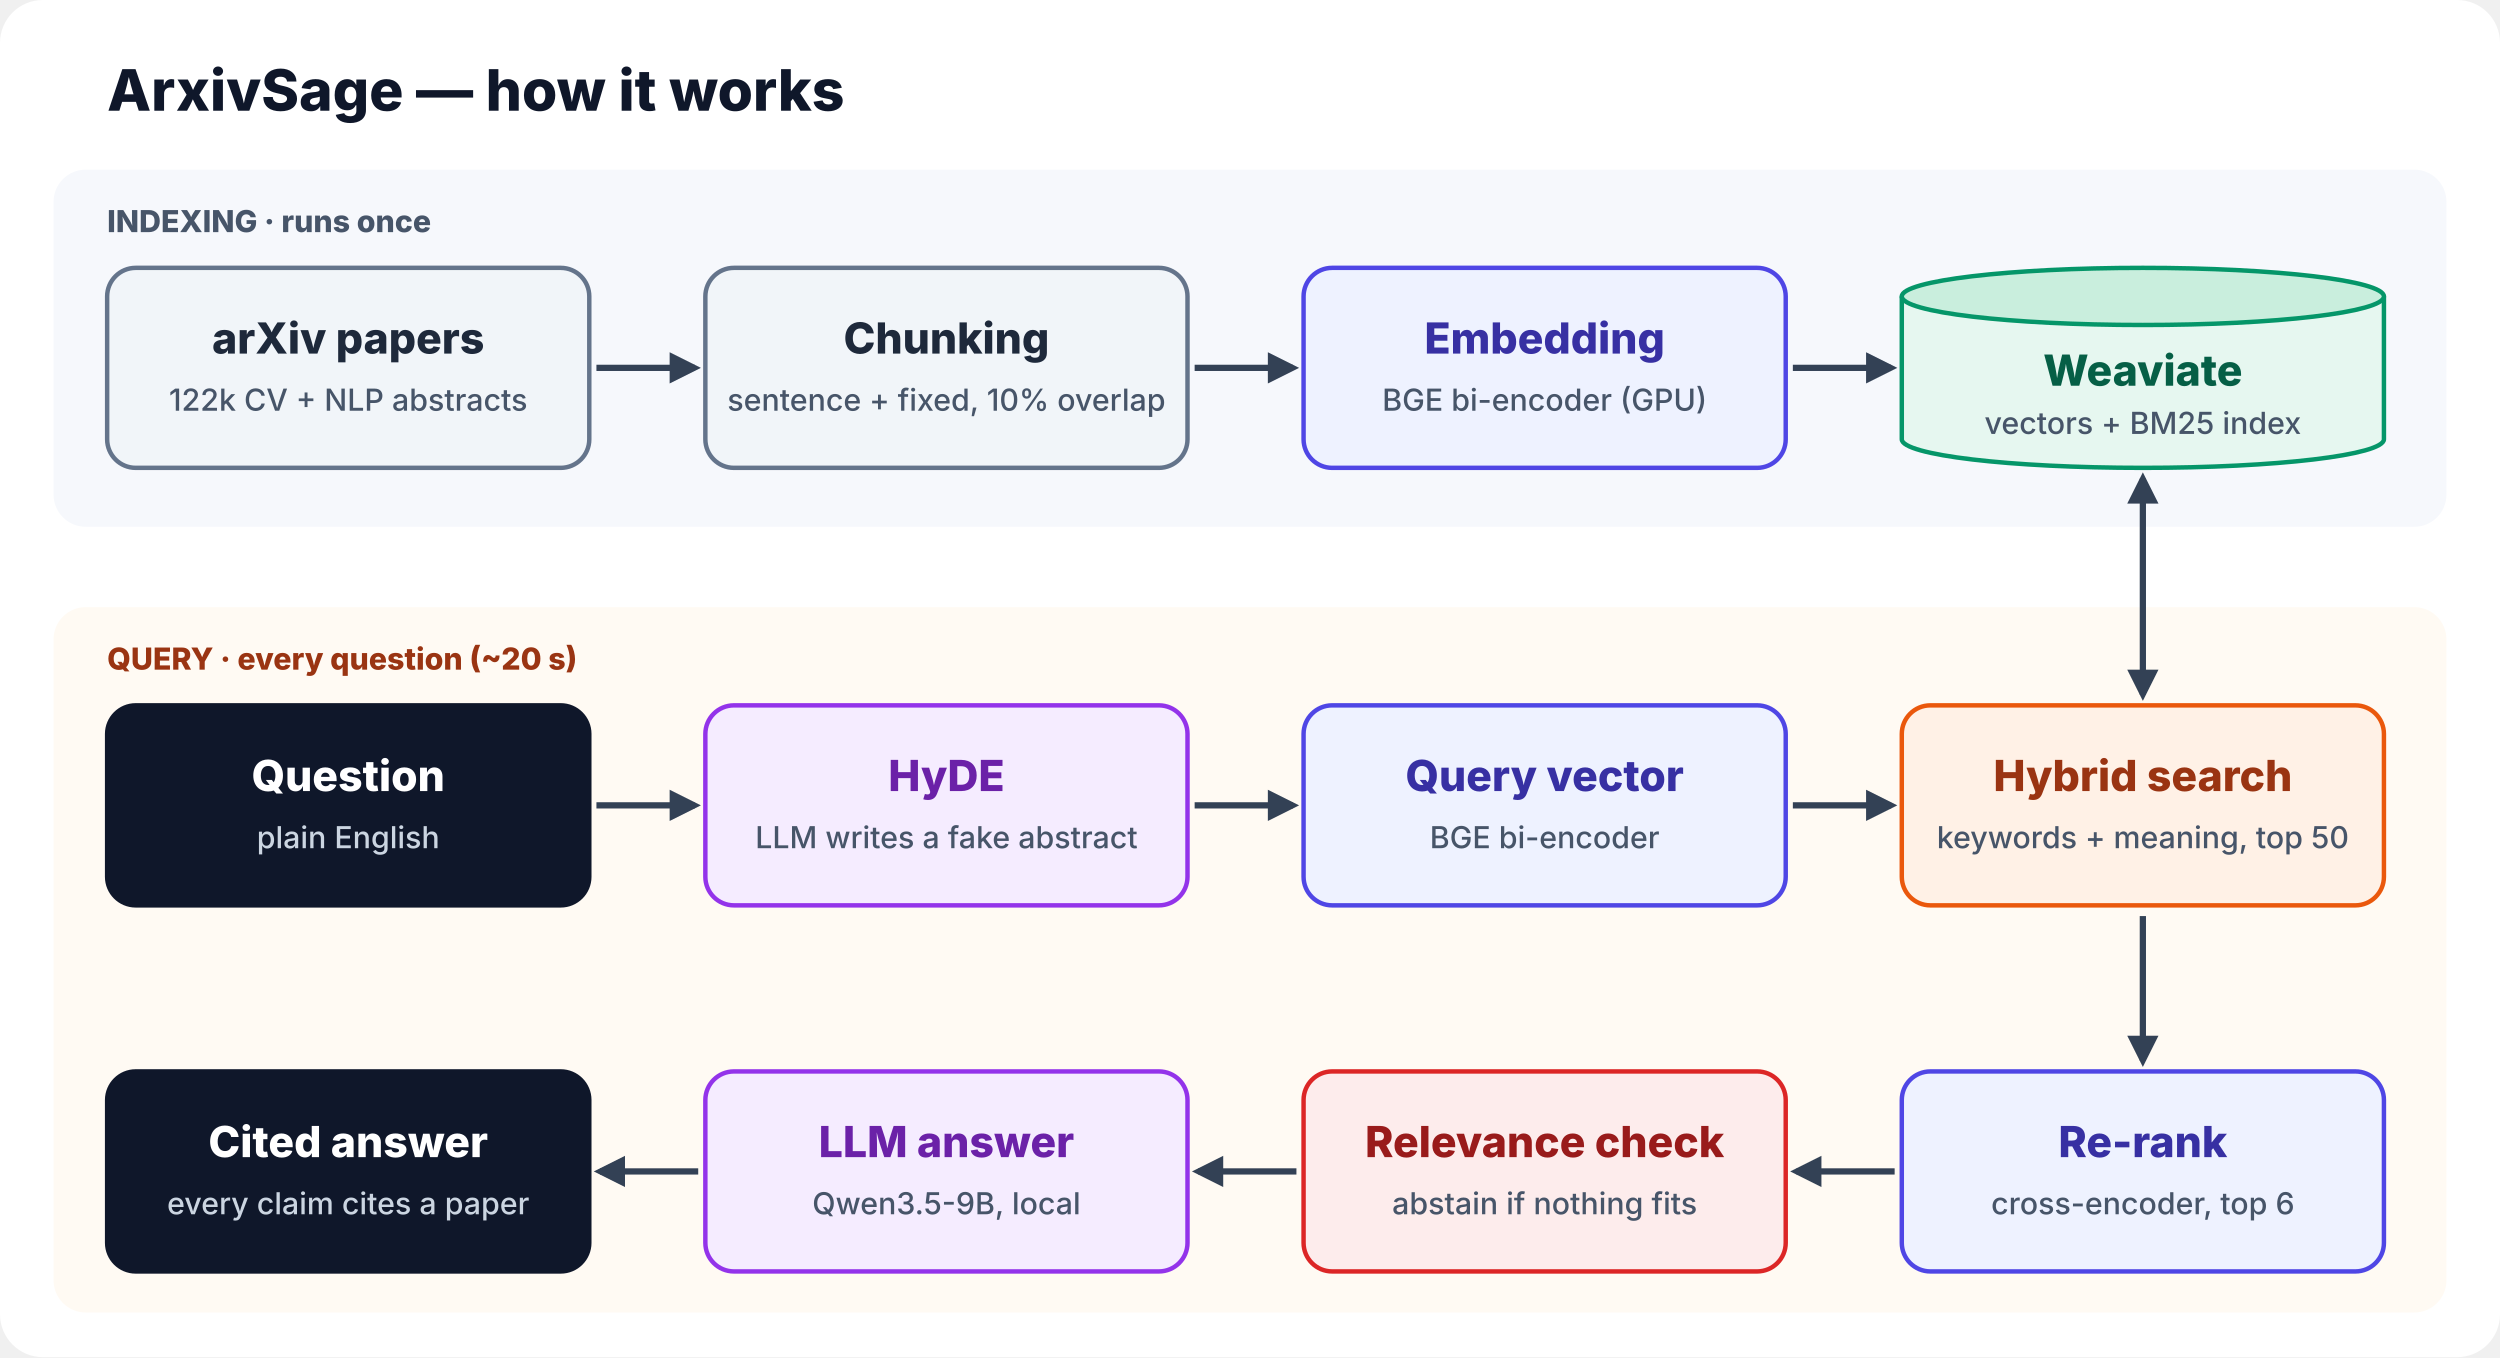
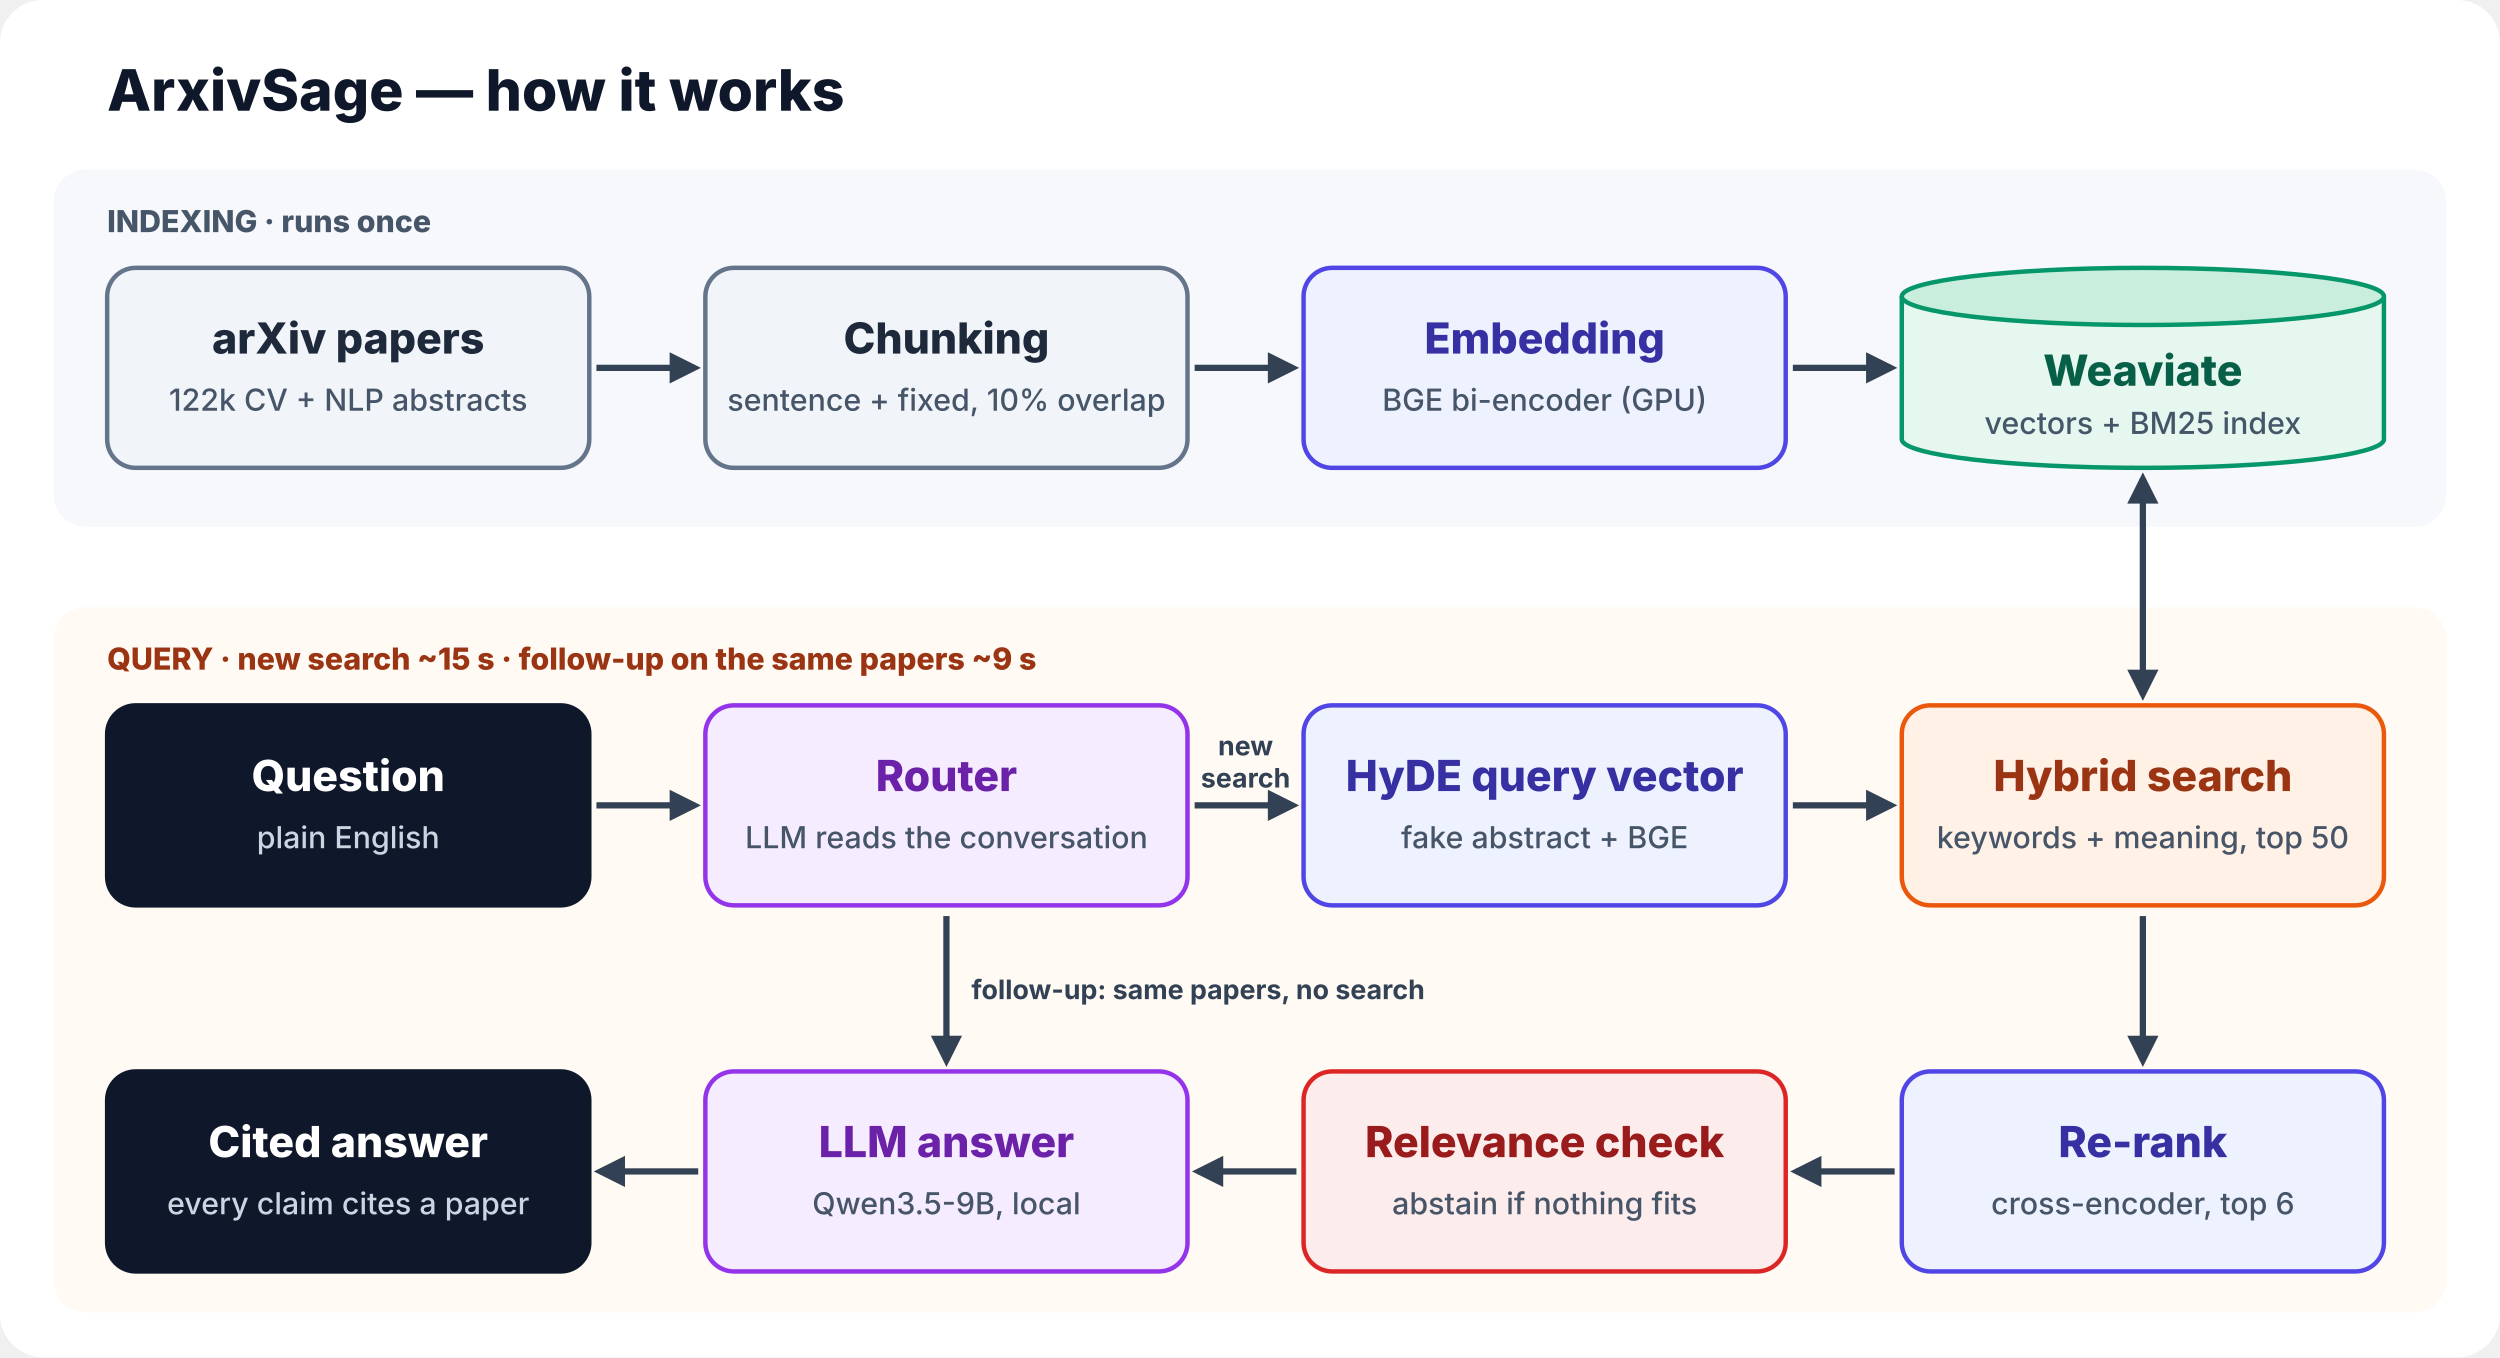
<svg xmlns="http://www.w3.org/2000/svg" width="1400" height="760" viewBox="0 0 1400 760">
  <defs>
    <marker id="a" viewBox="0 0 10 10" refX="8" refY="5" markerWidth="5" markerHeight="5" orient="auto-start-reverse">
      <path d="M0,0 L10,5 L0,10 z" fill="#334155" />
    </marker>
  </defs>
  <rect width="1400" height="760" rx="24" fill="#ffffff" />
  <text x="60" y="62" font-family="Inter, -apple-system, 'Segoe UI', Helvetica, Arial, 'Liberation Sans', sans-serif" font-size="32" font-weight="800" fill="#0f172a" text-anchor="start">ArxivSage — how it works</text>
  <rect x="30" y="95" width="1340" height="200" rx="18" fill="#f6f8fc" />
  <text x="60" y="130" font-family="Inter, -apple-system, 'Segoe UI', Helvetica, Arial, 'Liberation Sans', sans-serif" font-size="17" font-weight="800" fill="#475569" text-anchor="start">INDEXING  ·  runs once</text>
  <rect x="30" y="340" width="1340" height="395" rx="18" fill="#fffaf3" />
-   <text x="60" y="375" font-family="Inter, -apple-system, 'Segoe UI', Helvetica, Arial, 'Liberation Sans', sans-serif" font-size="17" font-weight="800" fill="#9a3412" text-anchor="start">QUERY  ·  every question (~20 s)</text>
+   <text x="60" y="375" font-family="Inter, -apple-system, 'Segoe UI', Helvetica, Arial, 'Liberation Sans', sans-serif" font-size="17" font-weight="800" fill="#9a3412" text-anchor="start">QUERY  ·  new search ~15 s  ·  follow-up on the same papers ~9 s</text>
  <rect x="60" y="150" width="270" height="112" rx="16" fill="#f1f5f9" stroke="#64748b" stroke-width="2.5" />
  <text x="195.0" y="198" font-family="Inter, -apple-system, 'Segoe UI', Helvetica, Arial, 'Liberation Sans', sans-serif" font-size="24" font-weight="800" fill="#1e293b" text-anchor="middle">arXiv papers</text>
  <text x="195.0" y="230" font-family="Inter, -apple-system, 'Segoe UI', Helvetica, Arial, 'Liberation Sans', sans-serif" font-size="17" font-weight="500" fill="#475569" text-anchor="middle">122k CV + NLP abstracts</text>
  <rect x="395" y="150" width="270" height="112" rx="16" fill="#f1f5f9" stroke="#64748b" stroke-width="2.5" />
  <text x="530.0" y="198" font-family="Inter, -apple-system, 'Segoe UI', Helvetica, Arial, 'Liberation Sans', sans-serif" font-size="24" font-weight="800" fill="#1e293b" text-anchor="middle">Chunking</text>
  <text x="530.0" y="230" font-family="Inter, -apple-system, 'Segoe UI', Helvetica, Arial, 'Liberation Sans', sans-serif" font-size="17" font-weight="500" fill="#475569" text-anchor="middle">sentence + fixed, 10% overlap</text>
  <rect x="730" y="150" width="270" height="112" rx="16" fill="#eef2ff" stroke="#4f46e5" stroke-width="2.5" />
  <text x="865.0" y="198" font-family="Inter, -apple-system, 'Segoe UI', Helvetica, Arial, 'Liberation Sans', sans-serif" font-size="24" font-weight="800" fill="#3730a3" text-anchor="middle">Embedding</text>
  <text x="865.0" y="230" font-family="Inter, -apple-system, 'Segoe UI', Helvetica, Arial, 'Liberation Sans', sans-serif" font-size="17" font-weight="500" fill="#475569" text-anchor="middle">BGE bi-encoder (GPU)</text>
  <path d="M1065,166 L1065,246 A135.0,16 0 0 0 1335,246 L1335,166" fill="#e6f7f0" stroke="#059669" stroke-width="2.5" />
  <ellipse cx="1200.0" cy="166" rx="135.0" ry="16" fill="#c9eedd" stroke="#059669" stroke-width="2.5" />
  <text x="1200.0" y="216" font-family="Inter, -apple-system, 'Segoe UI', Helvetica, Arial, 'Liberation Sans', sans-serif" font-size="24" font-weight="800" fill="#065f46" text-anchor="middle">Weaviate</text>
  <text x="1200.0" y="243" font-family="Inter, -apple-system, 'Segoe UI', Helvetica, Arial, 'Liberation Sans', sans-serif" font-size="17" font-weight="500" fill="#475569" text-anchor="middle">vectors + BM25 index</text>
  <line x1="334" y1="206.0" x2="389" y2="206.0" stroke="#334155" stroke-width="3.5" marker-end="url(#a)" />
  <line x1="669" y1="206.0" x2="724" y2="206.0" stroke="#334155" stroke-width="3.5" marker-end="url(#a)" />
  <line x1="1004" y1="206.0" x2="1059" y2="206.0" stroke="#334155" stroke-width="3.5" marker-end="url(#a)" />
  <rect x="60" y="395" width="270" height="112" rx="16" fill="#0f172a" stroke="#0f172a" stroke-width="2.5" />
  <text x="195.0" y="443" font-family="Inter, -apple-system, 'Segoe UI', Helvetica, Arial, 'Liberation Sans', sans-serif" font-size="24" font-weight="800" fill="#ffffff" text-anchor="middle">Question</text>
  <text x="195.0" y="475" font-family="Inter, -apple-system, 'Segoe UI', Helvetica, Arial, 'Liberation Sans', sans-serif" font-size="17" font-weight="500" fill="#cbd5e1" text-anchor="middle">plain English</text>
  <rect x="395" y="395" width="270" height="112" rx="16" fill="#f5ecff" stroke="#9333ea" stroke-width="2.5" />
-   <text x="530.0" y="443" font-family="Inter, -apple-system, 'Segoe UI', Helvetica, Arial, 'Liberation Sans', sans-serif" font-size="24" font-weight="800" fill="#6b21a8" text-anchor="middle">HyDE</text>
-   <text x="530.0" y="475" font-family="Inter, -apple-system, 'Segoe UI', Helvetica, Arial, 'Liberation Sans', sans-serif" font-size="17" font-weight="500" fill="#475569" text-anchor="middle">LLM writes a fake abstract</text>
+   <text x="530.0" y="443" font-family="Inter, -apple-system, 'Segoe UI', Helvetica, Arial, 'Liberation Sans', sans-serif" font-size="24" font-weight="800" fill="#6b21a8" text-anchor="middle">Router</text>
+   <text x="530.0" y="475" font-family="Inter, -apple-system, 'Segoe UI', Helvetica, Arial, 'Liberation Sans', sans-serif" font-size="17" font-weight="500" fill="#475569" text-anchor="middle">LLM reads the conversation</text>
  <rect x="730" y="395" width="270" height="112" rx="16" fill="#eef2ff" stroke="#4f46e5" stroke-width="2.5" />
-   <text x="865.0" y="443" font-family="Inter, -apple-system, 'Segoe UI', Helvetica, Arial, 'Liberation Sans', sans-serif" font-size="24" font-weight="800" fill="#3730a3" text-anchor="middle">Query vector</text>
-   <text x="865.0" y="475" font-family="Inter, -apple-system, 'Segoe UI', Helvetica, Arial, 'Liberation Sans', sans-serif" font-size="17" font-weight="500" fill="#475569" text-anchor="middle">BGE bi-encoder</text>
+   <text x="865.0" y="443" font-family="Inter, -apple-system, 'Segoe UI', Helvetica, Arial, 'Liberation Sans', sans-serif" font-size="24" font-weight="800" fill="#3730a3" text-anchor="middle">HyDE query vector</text>
+   <text x="865.0" y="475" font-family="Inter, -apple-system, 'Segoe UI', Helvetica, Arial, 'Liberation Sans', sans-serif" font-size="17" font-weight="500" fill="#475569" text-anchor="middle">fake abstract + BGE</text>
  <rect x="1065" y="395" width="270" height="112" rx="16" fill="#fff1e6" stroke="#ea580c" stroke-width="2.5" />
  <text x="1200.0" y="443" font-family="Inter, -apple-system, 'Segoe UI', Helvetica, Arial, 'Liberation Sans', sans-serif" font-size="24" font-weight="800" fill="#9a3412" text-anchor="middle">Hybrid search</text>
  <text x="1200.0" y="475" font-family="Inter, -apple-system, 'Segoe UI', Helvetica, Arial, 'Liberation Sans', sans-serif" font-size="17" font-weight="500" fill="#475569" text-anchor="middle">keywords + meaning, top 50</text>
  <line x1="334" y1="451.0" x2="389" y2="451.0" stroke="#334155" stroke-width="3.5" marker-end="url(#a)" />
  <line x1="669" y1="451.0" x2="724" y2="451.0" stroke="#334155" stroke-width="3.5" marker-end="url(#a)" />
  <line x1="1004" y1="451.0" x2="1059" y2="451.0" stroke="#334155" stroke-width="3.5" marker-end="url(#a)" />
  <line x1="1200.0" y1="268" x2="1200.0" y2="389" stroke="#334155" stroke-width="3.5" marker-start="url(#a)" marker-end="url(#a)" />
+   <text x="697.5" y="423" font-family="Inter, -apple-system, 'Segoe UI', Helvetica, Arial, 'Liberation Sans', sans-serif" font-size="15" font-weight="700" fill="#334155" text-anchor="middle">new</text>
+   <text x="697.5" y="441" font-family="Inter, -apple-system, 'Segoe UI', Helvetica, Arial, 'Liberation Sans', sans-serif" font-size="15" font-weight="700" fill="#334155" text-anchor="middle">search</text>
  <rect x="1065" y="600" width="270" height="112" rx="16" fill="#eef2ff" stroke="#4f46e5" stroke-width="2.5" />
  <text x="1200.0" y="648" font-family="Inter, -apple-system, 'Segoe UI', Helvetica, Arial, 'Liberation Sans', sans-serif" font-size="24" font-weight="800" fill="#3730a3" text-anchor="middle">Re-rank</text>
  <text x="1200.0" y="680" font-family="Inter, -apple-system, 'Segoe UI', Helvetica, Arial, 'Liberation Sans', sans-serif" font-size="17" font-weight="500" fill="#475569" text-anchor="middle">cross-encoder, top 6</text>
  <rect x="730" y="600" width="270" height="112" rx="16" fill="#fdecec" stroke="#dc2626" stroke-width="2.5" />
  <text x="865.0" y="648" font-family="Inter, -apple-system, 'Segoe UI', Helvetica, Arial, 'Liberation Sans', sans-serif" font-size="24" font-weight="800" fill="#991b1b" text-anchor="middle">Relevance check</text>
  <text x="865.0" y="680" font-family="Inter, -apple-system, 'Segoe UI', Helvetica, Arial, 'Liberation Sans', sans-serif" font-size="17" font-weight="500" fill="#475569" text-anchor="middle">abstain if nothing fits</text>
  <rect x="395" y="600" width="270" height="112" rx="16" fill="#f5ecff" stroke="#9333ea" stroke-width="2.5" />
  <text x="530.0" y="648" font-family="Inter, -apple-system, 'Segoe UI', Helvetica, Arial, 'Liberation Sans', sans-serif" font-size="24" font-weight="800" fill="#6b21a8" text-anchor="middle">LLM answer</text>
  <text x="530.0" y="680" font-family="Inter, -apple-system, 'Segoe UI', Helvetica, Arial, 'Liberation Sans', sans-serif" font-size="17" font-weight="500" fill="#475569" text-anchor="middle">Qwen3.5-9B, local</text>
  <rect x="60" y="600" width="270" height="112" rx="16" fill="#0f172a" stroke="#0f172a" stroke-width="2.5" />
  <text x="195.0" y="648" font-family="Inter, -apple-system, 'Segoe UI', Helvetica, Arial, 'Liberation Sans', sans-serif" font-size="24" font-weight="800" fill="#ffffff" text-anchor="middle">Cited answer</text>
  <text x="195.0" y="680" font-family="Inter, -apple-system, 'Segoe UI', Helvetica, Arial, 'Liberation Sans', sans-serif" font-size="17" font-weight="500" fill="#cbd5e1" text-anchor="middle">every claim cites a paper</text>
  <line x1="1200.0" y1="513" x2="1200.0" y2="594" stroke="#334155" stroke-width="3.5" marker-end="url(#a)" />
+   <line x1="530.0" y1="513" x2="530.0" y2="594" stroke="#334155" stroke-width="3.5" marker-end="url(#a)" />
+   <text x="544.0" y="559.5" font-family="Inter, -apple-system, 'Segoe UI', Helvetica, Arial, 'Liberation Sans', sans-serif" font-size="15" font-weight="700" fill="#334155" text-anchor="start">follow-up: same papers, no search</text>
  <line x1="1061" y1="656.0" x2="1006" y2="656.0" stroke="#334155" stroke-width="3.5" marker-end="url(#a)" />
  <line x1="726" y1="656.0" x2="671" y2="656.0" stroke="#334155" stroke-width="3.5" marker-end="url(#a)" />
  <line x1="391" y1="656.0" x2="336" y2="656.0" stroke="#334155" stroke-width="3.5" marker-end="url(#a)" />
</svg>
